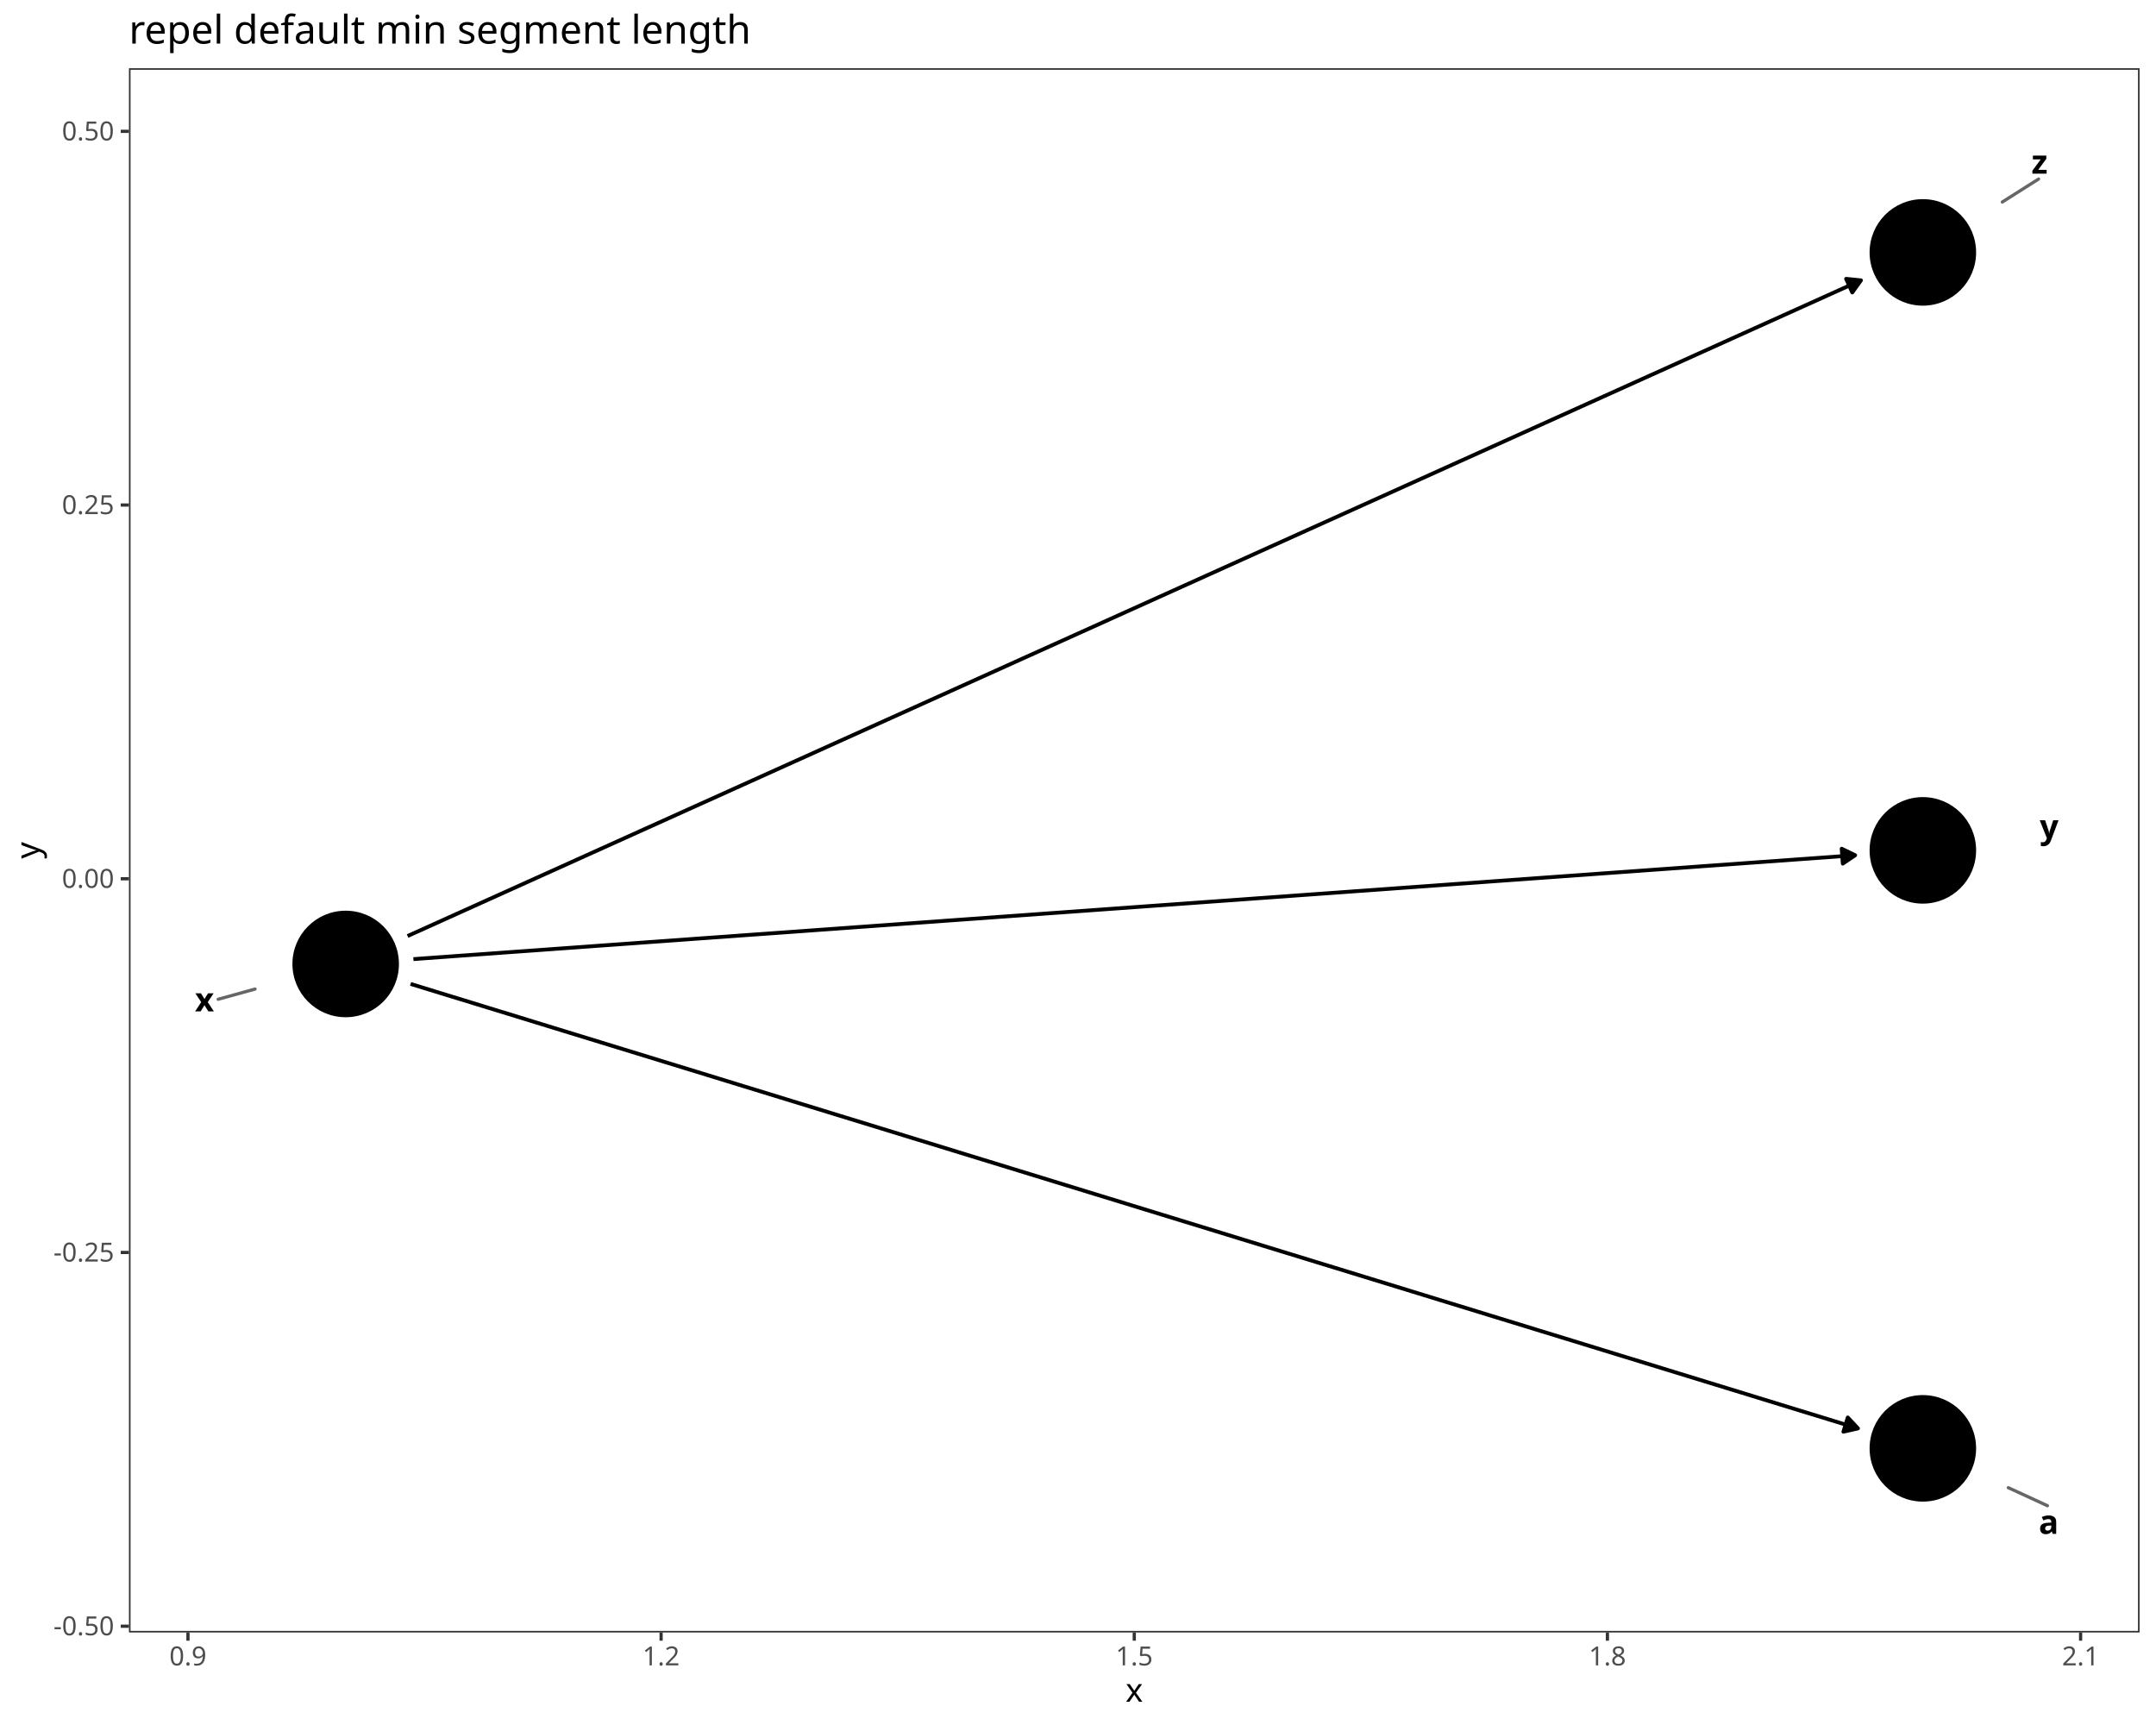
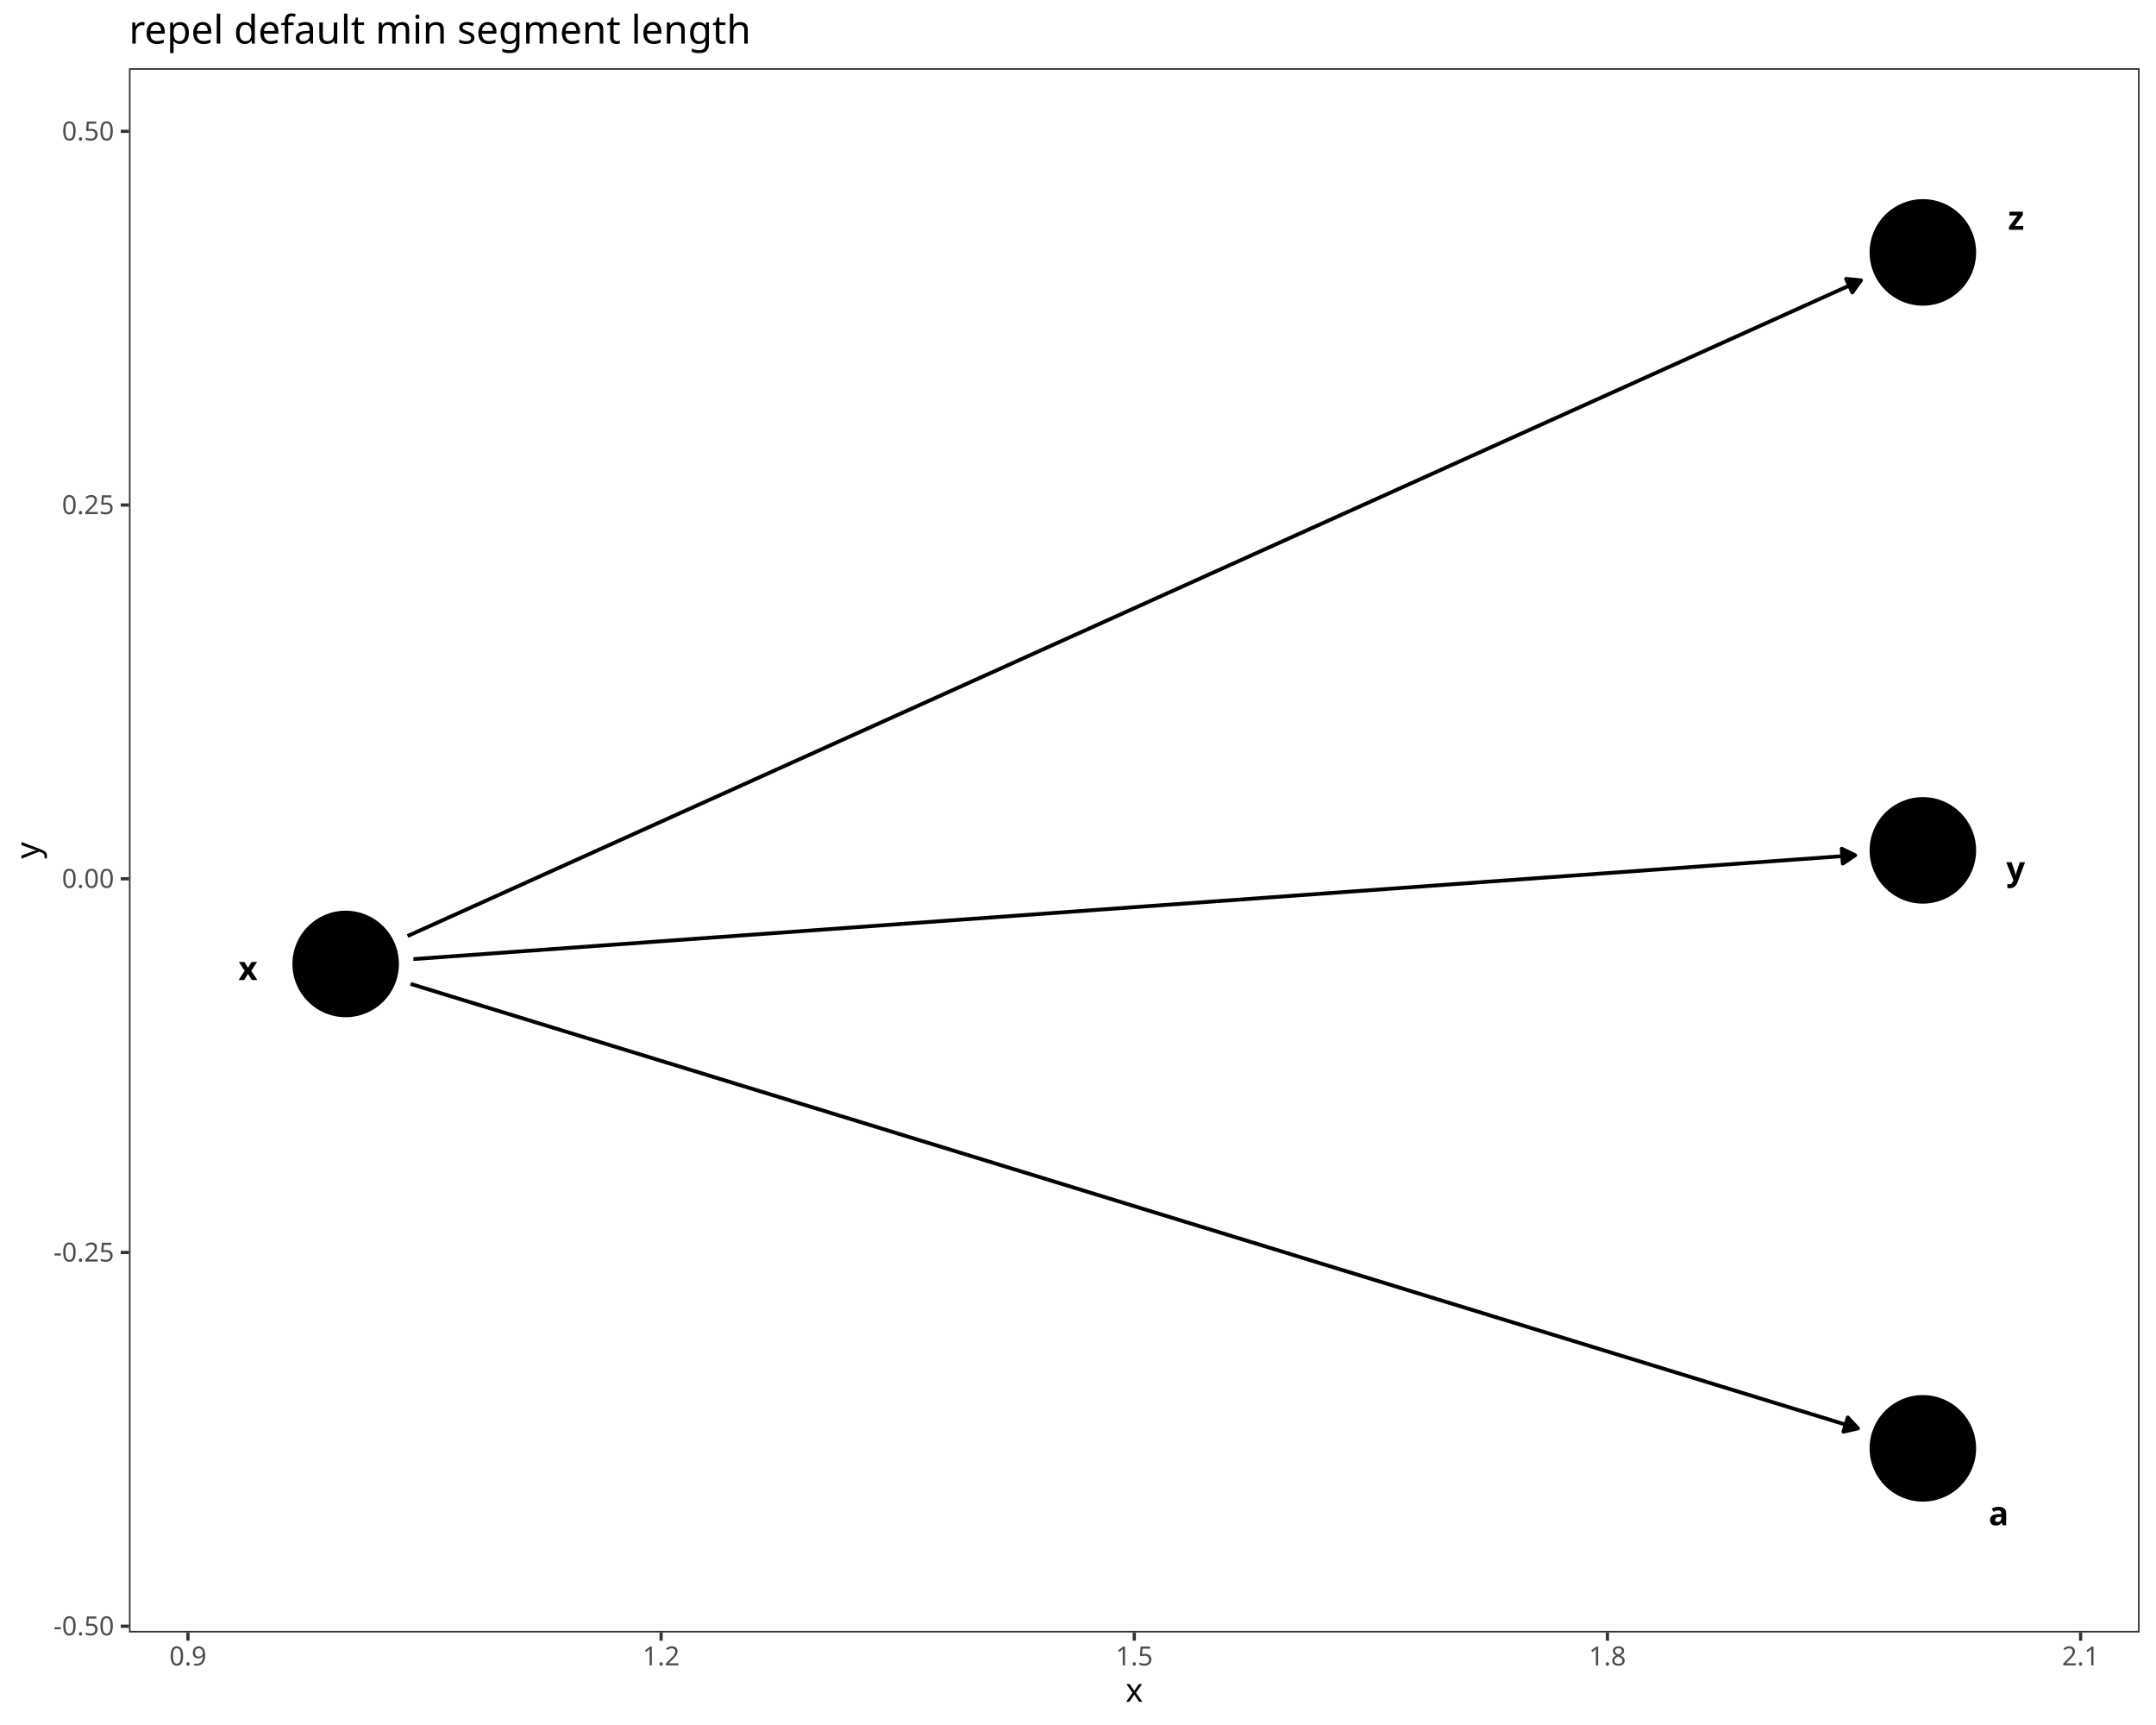
<svg xmlns="http://www.w3.org/2000/svg" class="svglite" data-engine-version="2.0" width="720.00pt" height="576.00pt" viewBox="0 0 720.00 576.00">
  <defs>
    <style type="text/css">
    .svglite line, .svglite polyline, .svglite polygon, .svglite path, .svglite rect, .svglite circle {
      fill: none;
      stroke: #000000;
      stroke-linecap: round;
      stroke-linejoin: round;
      stroke-miterlimit: 10.00;
    }
  </style>
  </defs>
  <rect width="100%" height="100%" style="stroke: none; fill: #FFFFFF;" />
  <defs>
    <clipPath id="cpMC4wMHw3MjAuMDB8MC4wMHw1NzYuMDA=">
      <rect x="0.00" y="0.00" width="720.00" height="576.00" />
    </clipPath>
  </defs>
  <g clip-path="url(#cpMC4wMHw3MjAuMDB8MC4wMHw1NzYuMDA=)">
    <rect x="0.00" y="0.00" width="720.00" height="576.00" style="stroke-width: 1.07; stroke: #FFFFFF; fill: #FFFFFF;" />
  </g>
  <defs>
    <clipPath id="cpNDMuMDZ8NzE0LjUyfDIyLjc4fDU0NS4xMQ==">
      <rect x="43.06" y="22.78" width="671.46" height="522.33" />
    </clipPath>
  </defs>
  <g clip-path="url(#cpNDMuMDZ8NzE0LjUyfDIyLjc4fDU0NS4xMQ==)">
    <rect x="43.06" y="22.78" width="671.46" height="522.33" style="stroke-width: 1.07; stroke: none; fill: #FFFFFF;" />
    <polyline points="137.12,328.54 142.04,330.05 147.36,331.69 152.68,333.32 158.00,334.95 163.32,336.59 168.64,338.22 173.96,339.85 179.28,341.49 184.60,343.12 189.92,344.76 195.24,346.39 200.56,348.02 205.88,349.66 211.20,351.29 216.52,352.92 221.84,354.56 227.16,356.19 232.48,357.82 237.81,359.46 243.13,361.09 248.45,362.73 253.77,364.36 259.09,365.99 264.41,367.63 269.73,369.26 275.05,370.89 280.37,372.53 285.69,374.16 291.01,375.79 296.33,377.43 301.65,379.06 306.97,380.70 312.29,382.33 317.61,383.96 322.93,385.60 328.25,387.23 333.57,388.86 338.89,390.50 344.21,392.13 349.53,393.76 354.85,395.40 360.17,397.03 365.49,398.67 370.81,400.30 376.13,401.93 381.45,403.57 386.77,405.20 392.09,406.83 397.41,408.47 402.73,410.10 408.05,411.73 413.37,413.37 418.69,415.00 424.01,416.64 429.33,418.27 434.65,419.90 439.97,421.54 445.30,423.17 450.62,424.80 455.94,426.44 461.26,428.07 466.58,429.70 471.90,431.34 477.22,432.97 482.54,434.61 487.86,436.24 493.18,437.87 498.50,439.51 503.82,441.14 509.14,442.77 514.46,444.41 519.78,446.04 525.10,447.67 530.42,449.31 535.74,450.94 541.06,452.58 546.38,454.21 551.70,455.84 557.02,457.48 562.34,459.11 567.66,460.74 572.98,462.38 578.30,464.01 583.62,465.64 588.94,467.28 594.26,468.91 599.58,470.55 604.90,472.18 610.22,473.81 615.54,475.45 620.47,476.96 " style="stroke-width: 1.28; stroke-linecap: butt;" />
    <polygon points="615.61,478.07 620.47,476.96 617.07,473.31 " style="stroke-width: 1.28; stroke-linecap: butt; fill: #000000;" />
    <polyline points="138.06,320.26 142.04,319.97 147.36,319.59 152.68,319.20 158.00,318.82 163.32,318.44 168.64,318.05 173.96,317.67 179.28,317.29 184.60,316.90 189.92,316.52 195.24,316.14 200.56,315.75 205.88,315.37 211.20,314.99 216.52,314.60 221.84,314.22 227.16,313.84 232.48,313.45 237.81,313.07 243.13,312.69 248.45,312.30 253.77,311.92 259.09,311.54 264.41,311.16 269.73,310.77 275.05,310.39 280.37,310.01 285.69,309.62 291.01,309.24 296.33,308.86 301.65,308.47 306.97,308.09 312.29,307.71 317.61,307.32 322.93,306.94 328.25,306.56 333.57,306.17 338.89,305.79 344.21,305.41 349.53,305.02 354.85,304.64 360.17,304.26 365.49,303.87 370.81,303.49 376.13,303.11 381.45,302.72 386.77,302.34 392.09,301.96 397.41,301.58 402.73,301.19 408.05,300.81 413.37,300.43 418.69,300.04 424.01,299.66 429.33,299.28 434.65,298.89 439.97,298.51 445.30,298.13 450.62,297.74 455.94,297.36 461.26,296.98 466.58,296.59 471.90,296.21 477.22,295.83 482.54,295.44 487.86,295.06 493.18,294.68 498.50,294.29 503.82,293.91 509.14,293.53 514.46,293.14 519.78,292.76 525.10,292.38 530.42,292.00 535.74,291.61 541.06,291.23 546.38,290.85 551.70,290.46 557.02,290.08 562.34,289.70 567.66,289.31 572.98,288.93 578.30,288.55 583.62,288.16 588.94,287.78 594.26,287.40 599.58,287.01 604.90,286.63 610.22,286.25 615.54,285.86 619.53,285.58 " style="stroke-width: 1.28; stroke-linecap: butt;" />
    <polygon points="615.40,288.37 619.53,285.58 615.04,283.40 " style="stroke-width: 1.28; stroke-linecap: butt; fill: #000000;" />
    <polyline points="136.11,312.56 136.72,312.28 142.04,309.88 147.36,307.48 152.68,305.08 158.00,302.68 163.32,300.28 168.64,297.88 173.96,295.48 179.28,293.08 184.60,290.68 189.92,288.28 195.24,285.88 200.56,283.48 205.88,281.08 211.20,278.68 216.52,276.28 221.84,273.88 227.16,271.48 232.48,269.08 237.81,266.68 243.13,264.28 248.45,261.88 253.77,259.48 259.09,257.08 264.41,254.68 269.73,252.28 275.05,249.88 280.37,247.48 285.69,245.08 291.01,242.68 296.33,240.28 301.65,237.88 306.97,235.48 312.29,233.08 317.61,230.68 322.93,228.28 328.25,225.88 333.57,223.48 338.89,221.08 344.21,218.68 349.53,216.28 354.85,213.88 360.17,211.48 365.49,209.08 370.81,206.68 376.13,204.28 381.45,201.88 386.77,199.48 392.09,197.08 397.41,194.68 402.73,192.28 408.05,189.88 413.37,187.48 418.69,185.08 424.01,182.68 429.33,180.28 434.65,177.88 439.97,175.48 445.30,173.08 450.62,170.68 455.94,168.28 461.26,165.88 466.58,163.48 471.90,161.08 477.22,158.68 482.54,156.28 487.86,153.88 493.18,151.48 498.50,149.08 503.82,146.68 509.14,144.28 514.46,141.88 519.78,139.48 525.10,137.08 530.42,134.68 535.74,132.28 541.06,129.88 546.38,127.48 551.70,125.08 557.02,122.68 562.34,120.28 567.66,117.88 572.98,115.48 578.30,113.08 583.62,110.68 588.94,108.28 594.26,105.88 599.58,103.48 604.90,101.08 610.22,98.68 615.54,96.28 620.86,93.88 621.47,93.61 " style="stroke-width: 1.28; stroke-linecap: butt;" />
    <polygon points="618.57,97.65 621.47,93.61 616.52,93.11 " style="stroke-width: 1.28; stroke-linecap: butt; fill: #000000;" />
    <circle cx="642.14" cy="483.62" r="17.43" style="stroke-width: 0.71; fill: #000000;" />
    <circle cx="115.44" cy="321.88" r="17.43" style="stroke-width: 0.71; fill: #000000;" />
    <circle cx="642.14" cy="283.95" r="17.43" style="stroke-width: 0.71; fill: #000000;" />
    <circle cx="642.14" cy="84.28" r="17.43" style="stroke-width: 0.71; fill: #000000;" />
-     <line x1="683.75" y1="502.78" x2="670.67" y2="496.76" style="stroke-width: 1.07; stroke: #666666;" />
-     <line x1="72.85" y1="333.67" x2="85.17" y2="330.26" style="stroke-width: 1.07; stroke: #666666;" />
-     <line x1="680.79" y1="59.78" x2="668.67" y2="67.46" style="stroke-width: 1.07; stroke: #666666;" />
-     <text x="684.16" y="512.18" text-anchor="middle" style="font-size: 11.04px; font-weight: bold; font-family: sans;" textLength="6.14px" lengthAdjust="spacingAndGlyphs">a</text>
-     <text x="68.29" y="337.71" text-anchor="middle" style="font-size: 11.04px; font-weight: bold; font-family: sans;" textLength="5.52px" lengthAdjust="spacingAndGlyphs">x</text>
-     <text x="684.31" y="279.92" text-anchor="middle" style="font-size: 11.04px; font-weight: bold; font-family: sans;" textLength="5.52px" lengthAdjust="spacingAndGlyphs">y</text>
-     <text x="681.11" y="57.98" text-anchor="middle" style="font-size: 11.04px; font-weight: bold; font-family: sans;" textLength="5.52px" lengthAdjust="spacingAndGlyphs">z</text>
+     <text x="667.46" y="509.30" text-anchor="middle" style="font-size: 11.04px; font-weight: bold; font-family: sans;" textLength="6.14px" lengthAdjust="spacingAndGlyphs">a</text>
+     <text x="82.81" y="327.25" text-anchor="middle" style="font-size: 11.04px; font-weight: bold; font-family: sans;" textLength="5.52px" lengthAdjust="spacingAndGlyphs">x</text>
+     <text x="673.13" y="293.93" text-anchor="middle" style="font-size: 11.04px; font-weight: bold; font-family: sans;" textLength="5.52px" lengthAdjust="spacingAndGlyphs">y</text>
+     <text x="673.29" y="76.73" text-anchor="middle" style="font-size: 11.04px; font-weight: bold; font-family: sans;" textLength="5.52px" lengthAdjust="spacingAndGlyphs">z</text>
    <rect x="43.06" y="22.78" width="671.46" height="522.33" style="stroke-width: 1.07; stroke: #333333;" />
  </g>
  <g clip-path="url(#cpMC4wMHw3MjAuMDB8MC4wMHw1NzYuMDA=)">
    <text x="38.13" y="546.04" text-anchor="end" style="font-size: 8.80px; fill: #4D4D4D; font-family: sans;" textLength="20.06px" lengthAdjust="spacingAndGlyphs">-0.50</text>
    <text x="38.13" y="421.25" text-anchor="end" style="font-size: 8.80px; fill: #4D4D4D; font-family: sans;" textLength="20.06px" lengthAdjust="spacingAndGlyphs">-0.25</text>
    <text x="38.13" y="296.46" text-anchor="end" style="font-size: 8.80px; fill: #4D4D4D; font-family: sans;" textLength="17.13px" lengthAdjust="spacingAndGlyphs">0.00</text>
    <text x="38.13" y="171.67" text-anchor="end" style="font-size: 8.80px; fill: #4D4D4D; font-family: sans;" textLength="17.13px" lengthAdjust="spacingAndGlyphs">0.25</text>
    <text x="38.13" y="46.88" text-anchor="end" style="font-size: 8.80px; fill: #4D4D4D; font-family: sans;" textLength="17.13px" lengthAdjust="spacingAndGlyphs">0.50</text>
    <polyline points="40.32,543.02 43.06,543.02 " style="stroke-width: 1.07; stroke: #333333; stroke-linecap: butt;" />
    <polyline points="40.32,418.22 43.06,418.22 " style="stroke-width: 1.07; stroke: #333333; stroke-linecap: butt;" />
    <polyline points="40.32,293.43 43.06,293.43 " style="stroke-width: 1.07; stroke: #333333; stroke-linecap: butt;" />
    <polyline points="40.32,168.64 43.06,168.64 " style="stroke-width: 1.07; stroke: #333333; stroke-linecap: butt;" />
    <polyline points="40.32,43.85 43.06,43.85 " style="stroke-width: 1.07; stroke: #333333; stroke-linecap: butt;" />
    <polyline points="62.77,547.85 62.77,545.11 " style="stroke-width: 1.07; stroke: #333333; stroke-linecap: butt;" />
    <polyline points="220.78,547.85 220.78,545.11 " style="stroke-width: 1.07; stroke: #333333; stroke-linecap: butt;" />
    <polyline points="378.79,547.85 378.79,545.11 " style="stroke-width: 1.07; stroke: #333333; stroke-linecap: butt;" />
    <polyline points="536.80,547.85 536.80,545.11 " style="stroke-width: 1.07; stroke: #333333; stroke-linecap: butt;" />
    <polyline points="694.82,547.85 694.82,545.11 " style="stroke-width: 1.07; stroke: #333333; stroke-linecap: butt;" />
    <text x="62.77" y="556.10" text-anchor="middle" style="font-size: 8.80px; fill: #4D4D4D; font-family: sans;" textLength="12.23px" lengthAdjust="spacingAndGlyphs">0.9</text>
    <text x="220.78" y="556.10" text-anchor="middle" style="font-size: 8.80px; fill: #4D4D4D; font-family: sans;" textLength="12.23px" lengthAdjust="spacingAndGlyphs">1.2</text>
    <text x="378.79" y="556.10" text-anchor="middle" style="font-size: 8.80px; fill: #4D4D4D; font-family: sans;" textLength="12.23px" lengthAdjust="spacingAndGlyphs">1.5</text>
    <text x="536.80" y="556.10" text-anchor="middle" style="font-size: 8.80px; fill: #4D4D4D; font-family: sans;" textLength="12.23px" lengthAdjust="spacingAndGlyphs">1.8</text>
    <text x="694.82" y="556.10" text-anchor="middle" style="font-size: 8.80px; fill: #4D4D4D; font-family: sans;" textLength="12.23px" lengthAdjust="spacingAndGlyphs">2.1</text>
    <text x="378.79" y="568.24" text-anchor="middle" style="font-size: 11.00px; font-family: sans;" textLength="5.50px" lengthAdjust="spacingAndGlyphs">x</text>
    <text transform="translate(13.05,283.95) rotate(-90)" text-anchor="middle" style="font-size: 11.00px; font-family: sans;" textLength="5.50px" lengthAdjust="spacingAndGlyphs">y</text>
    <text x="43.06" y="14.56" style="font-size: 13.20px; font-family: sans;" textLength="191.53px" lengthAdjust="spacingAndGlyphs">repel default min segment length</text>
  </g>
</svg>
